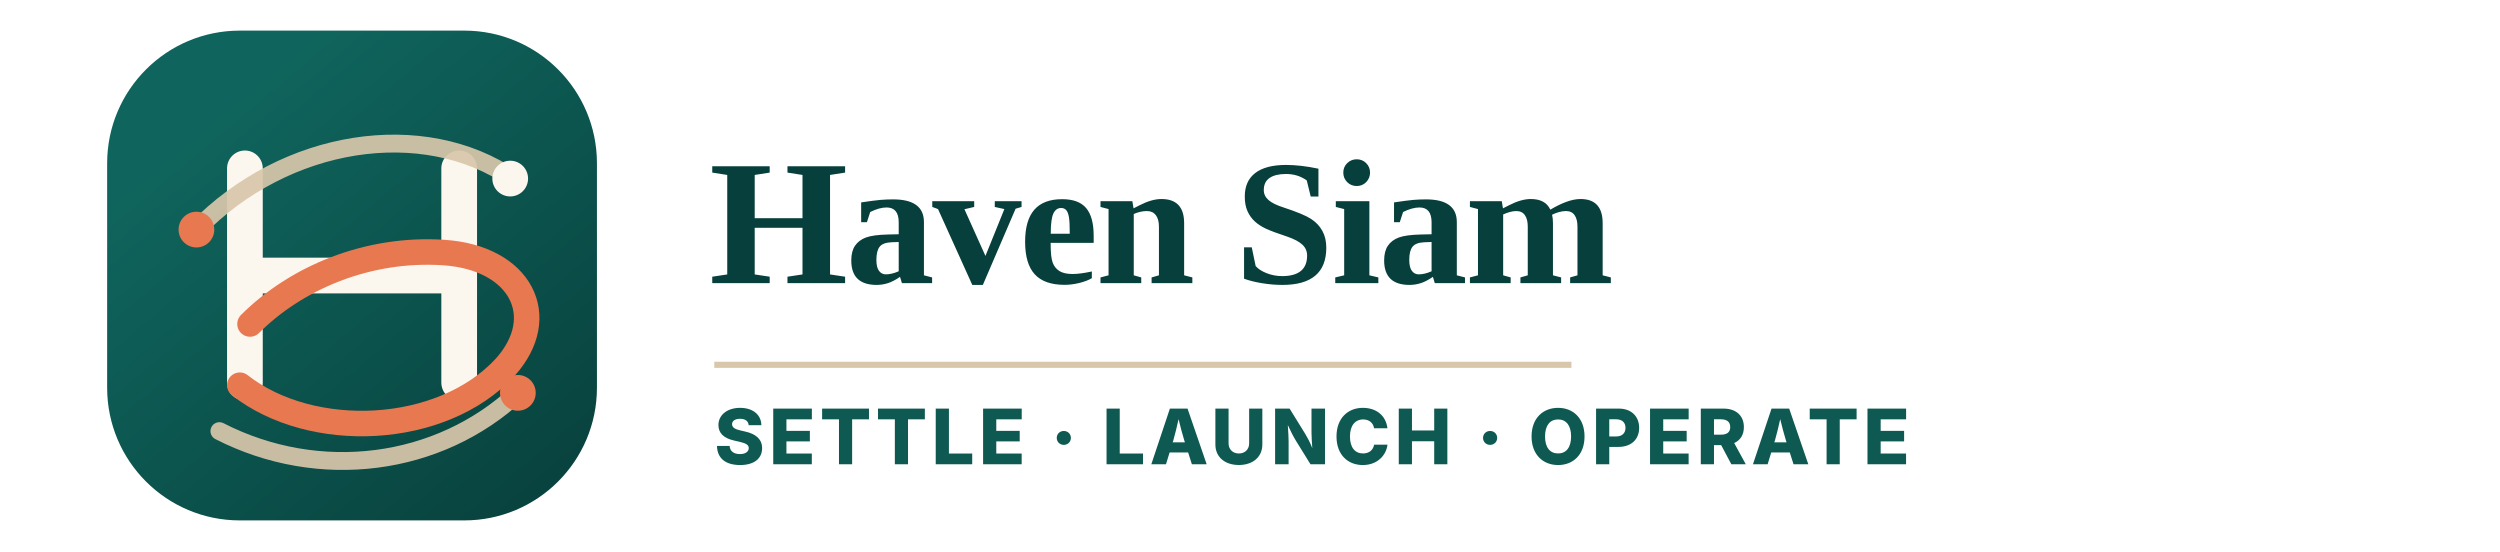
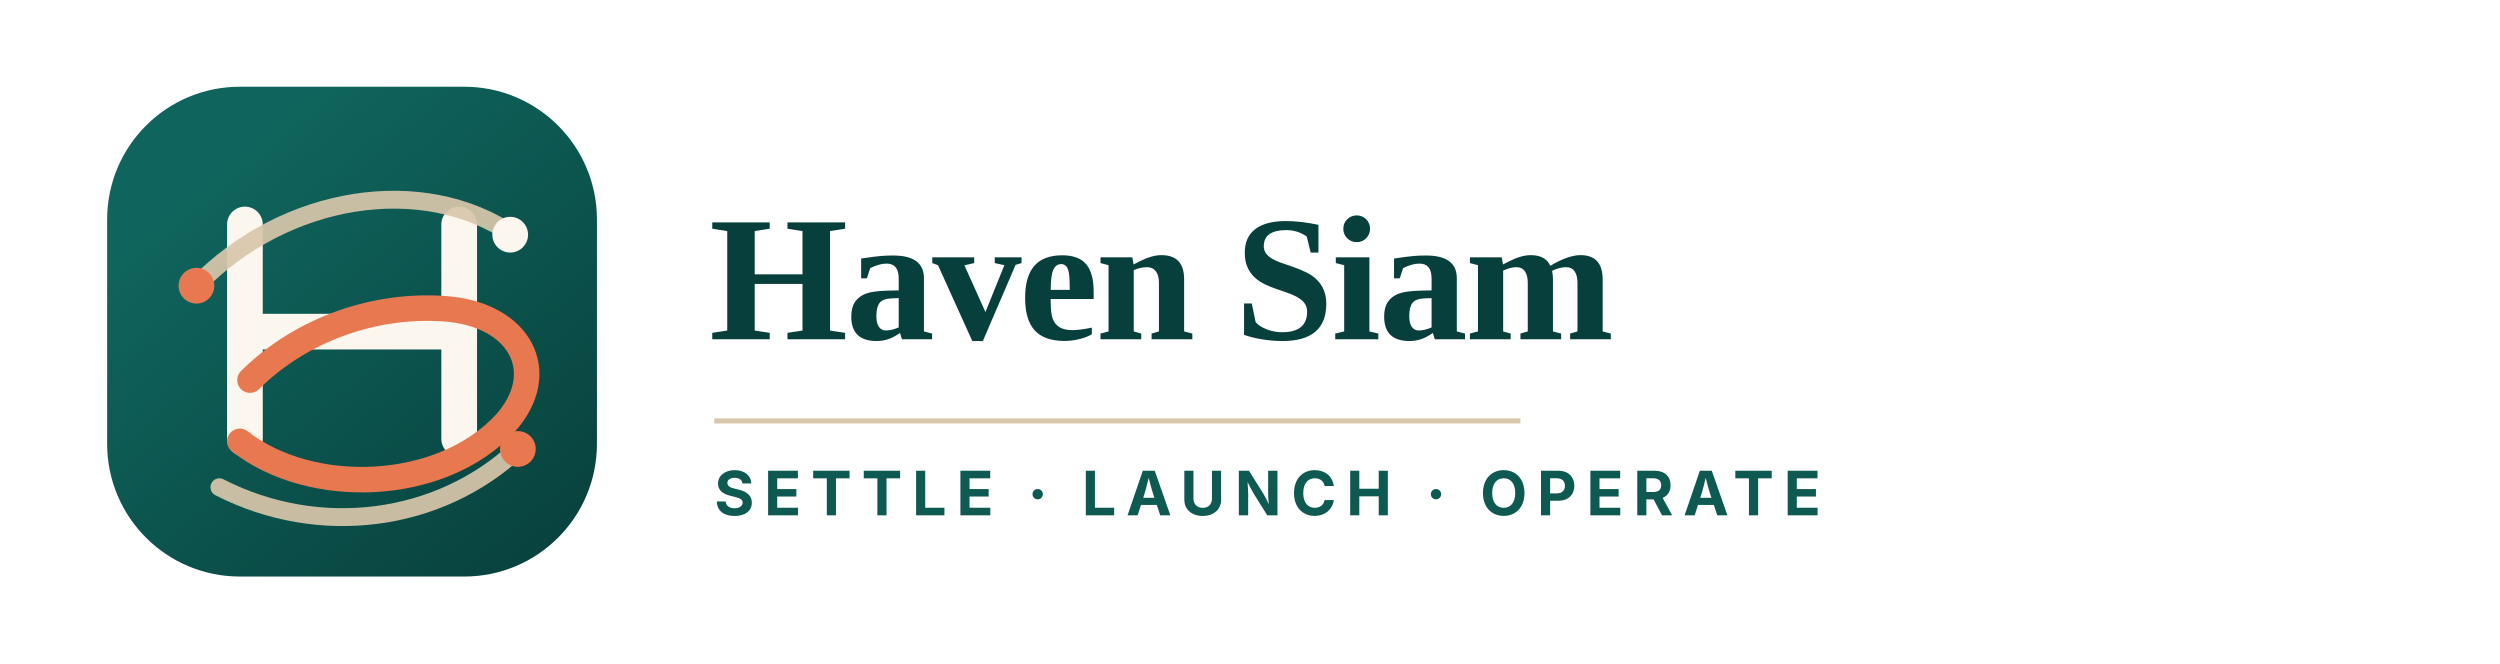
- <svg xmlns="http://www.w3.org/2000/svg" width="980" height="216" viewBox="0 22 980 216" role="img" aria-label="Haven Siam logo">
+ <svg xmlns="http://www.w3.org/2000/svg" width="980" height="260" viewBox="0 0 980 260" role="img" aria-label="Haven Siam logo">
  <defs>
    <linearGradient id="markGrad" x1="44" y1="30" x2="202" y2="218" gradientUnits="userSpaceOnUse">
      <stop offset="0" stop-color="#0F655D" />
      <stop offset="1" stop-color="#073A37" />
    </linearGradient>
    <filter id="softShadow" x="-25%" y="-25%" width="150%" height="150%">
      <feDropShadow dx="0" dy="10" stdDeviation="12" flood-color="#063F3B" flood-opacity="0.14" />
    </filter>
  </defs>
-   <rect y="22" width="980" height="216" fill="none" />
+   <rect width="980" height="260" fill="none" />
  <g transform="translate(42 34)">
    <g>
      <rect x="0" y="0" width="192" height="192" rx="52" fill="url(#markGrad)" />
      <path d="M54 54v84" fill="none" stroke="#FBF7EF" stroke-width="14" stroke-linecap="round" />
      <path d="M138 54v84" fill="none" stroke="#FBF7EF" stroke-width="14" stroke-linecap="round" />
      <path d="M58 96h76" fill="none" stroke="#FBF7EF" stroke-width="14" stroke-linecap="round" />
      <path d="M52 139c28 22 79 20 104-7 18-20 6-43-24-45-30-2-58 10-76 28" fill="none" stroke="#E8784F" stroke-width="10" stroke-linecap="round" />
      <path d="M35 78c35-36 89-44 124-20" fill="none" stroke="#D8C7AA" stroke-width="7" stroke-linecap="round" opacity="0.92" />
      <path d="M44 157c39 20 86 14 117-15" fill="none" stroke="#D8C7AA" stroke-width="7" stroke-linecap="round" opacity="0.92" />
      <circle cx="35" cy="78" r="7" fill="#E8784F" />
      <circle cx="158" cy="58" r="7" fill="#FBF7EF" />
      <circle cx="161" cy="142" r="7" fill="#E8784F" />
    </g>
  </g>
  <g transform="translate(278 72)">
    <text x="0" y="61" font-family="Georgia, 'Times New Roman', serif" font-size="70" font-weight="700" fill="#063F3B" letter-spacing="-1">Haven Siam</text>
-     <path d="M2 93h336" stroke="#D8C7AA" stroke-width="2.4" />
-     <text x="2" y="132" font-family="Inter, Avenir, Helvetica, Arial, sans-serif" font-size="30" font-weight="800" fill="#0E5A53" letter-spacing="1.6" textLength="336" lengthAdjust="spacingAndGlyphs">SETTLE · LAUNCH · OPERATE</text>
+     <path d="M2 93h316" stroke="#D8C7AA" stroke-width="2" />
+     <text x="2" y="130" font-family="Inter, Avenir, Helvetica, Arial, sans-serif" font-size="24" font-weight="700" fill="#0E5A53" letter-spacing="3.8">SETTLE · LAUNCH · OPERATE</text>
  </g>
</svg>
